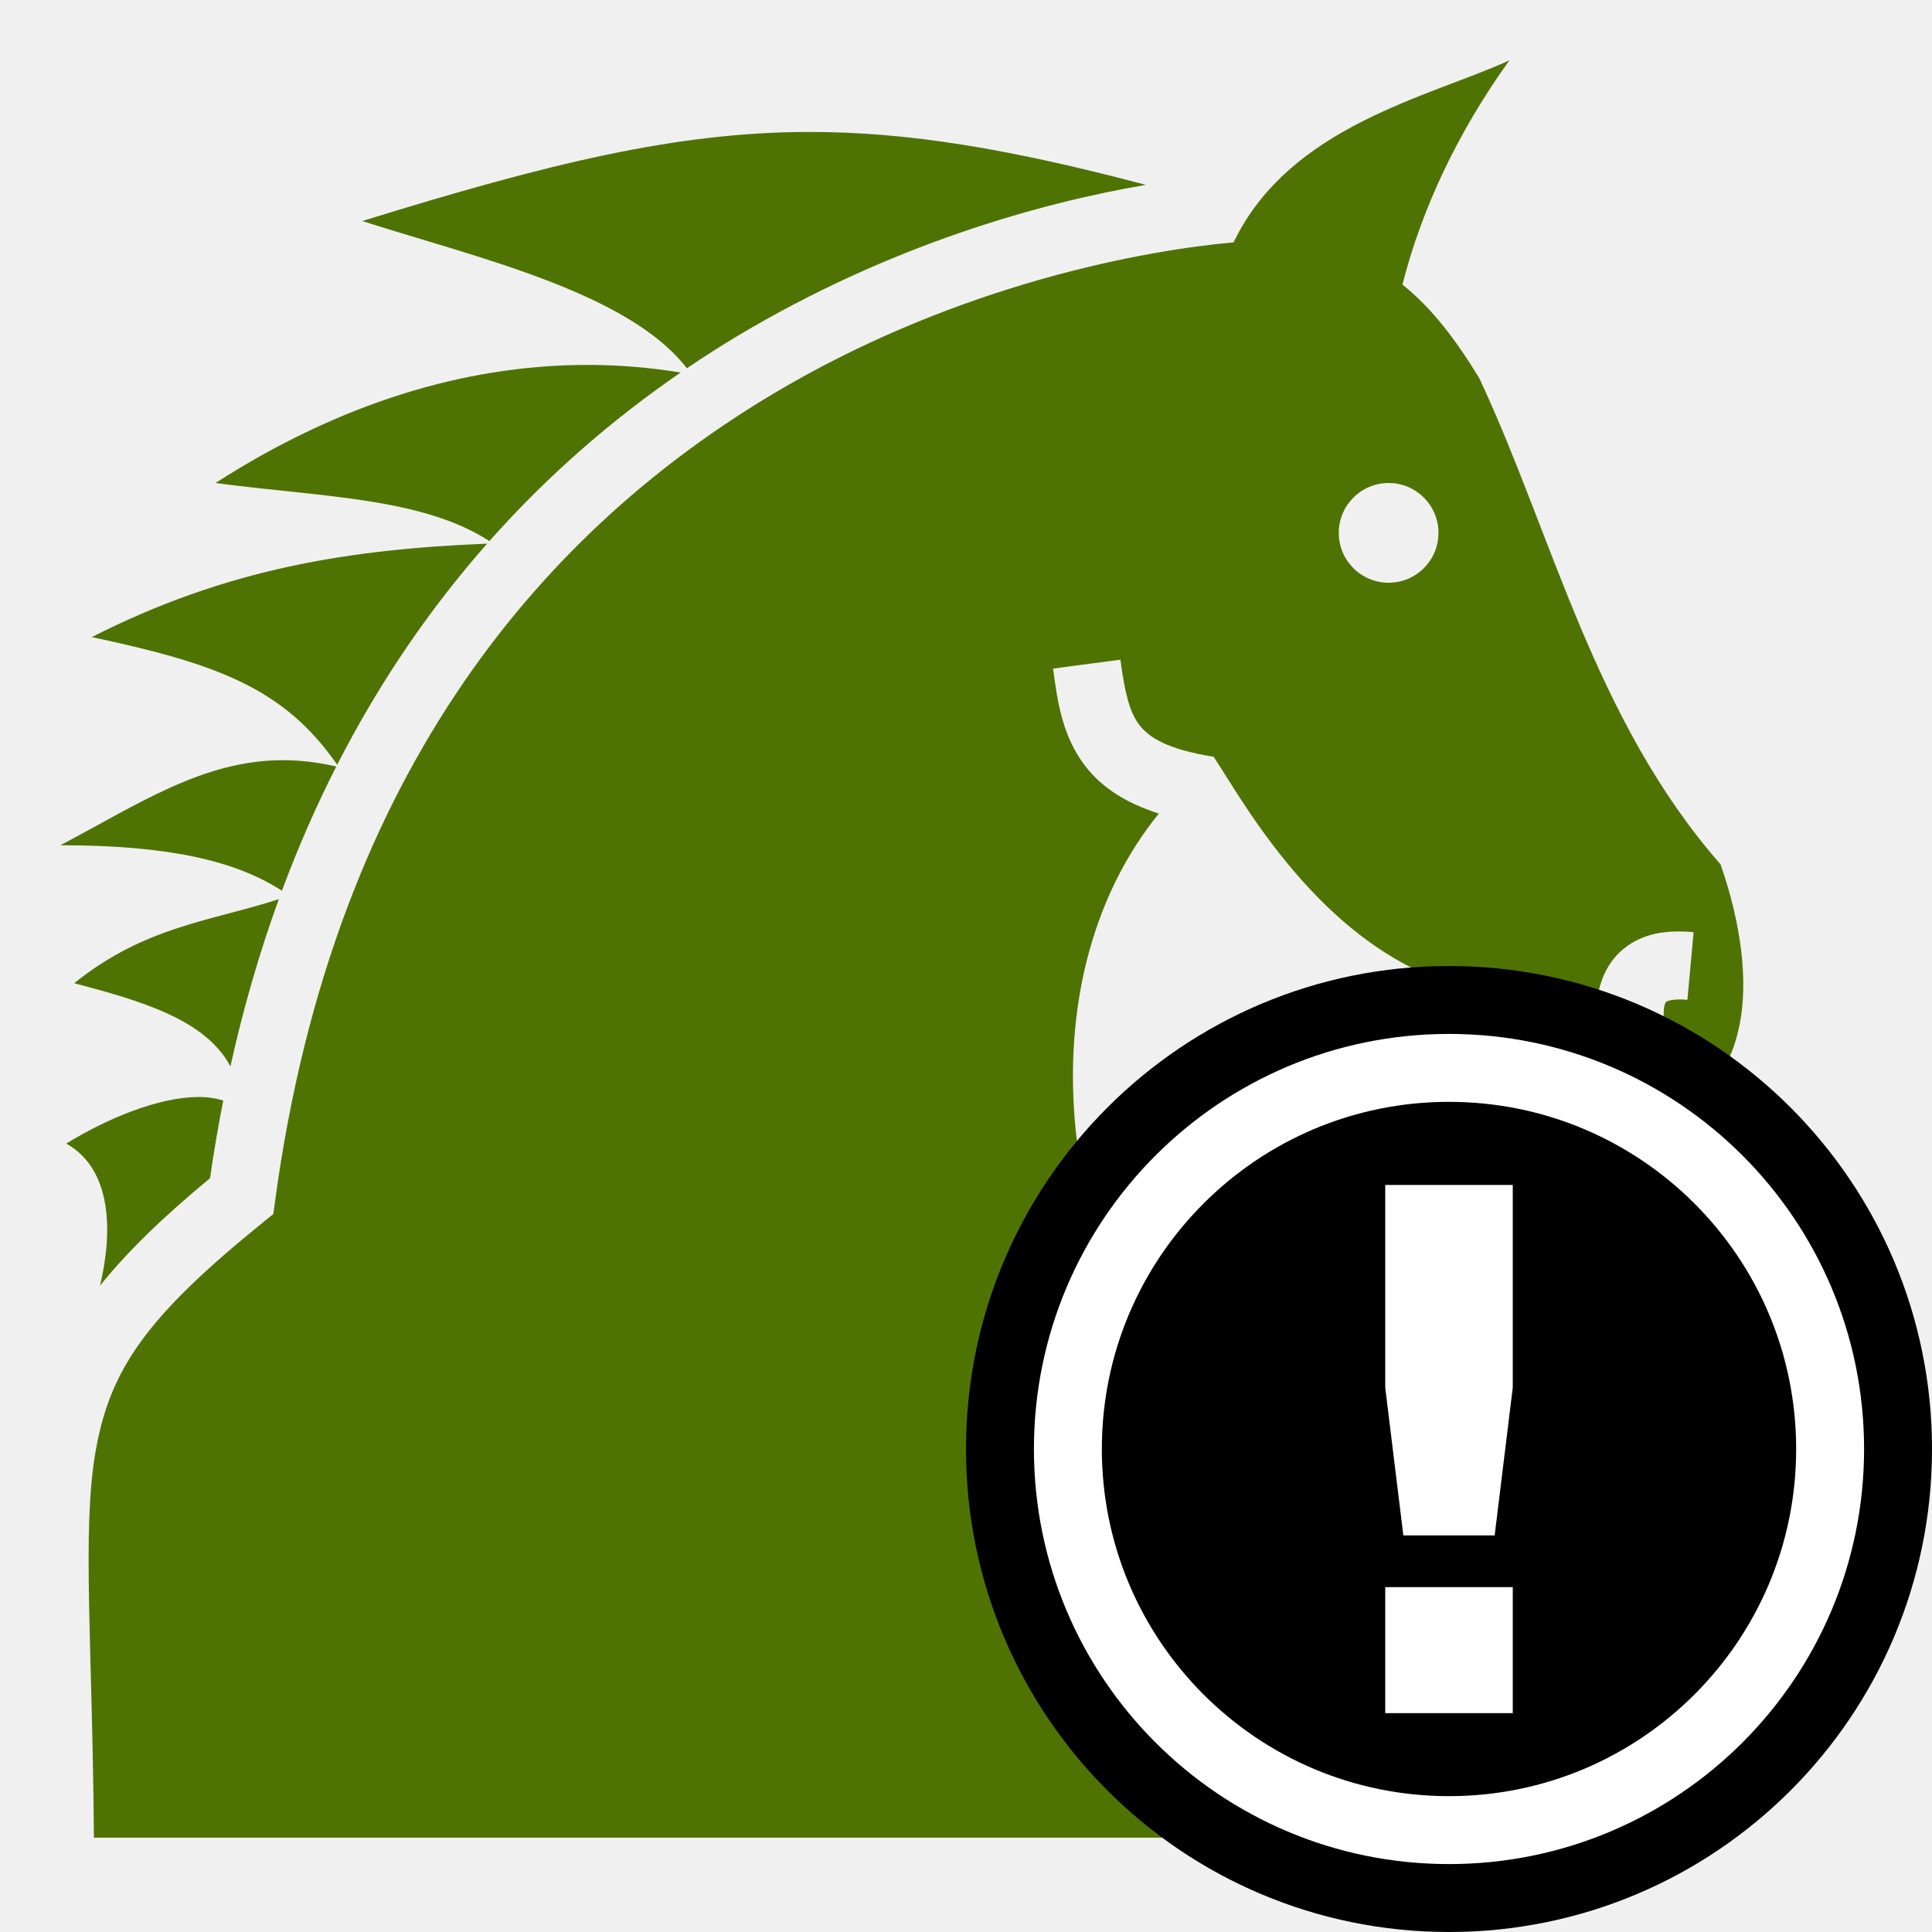
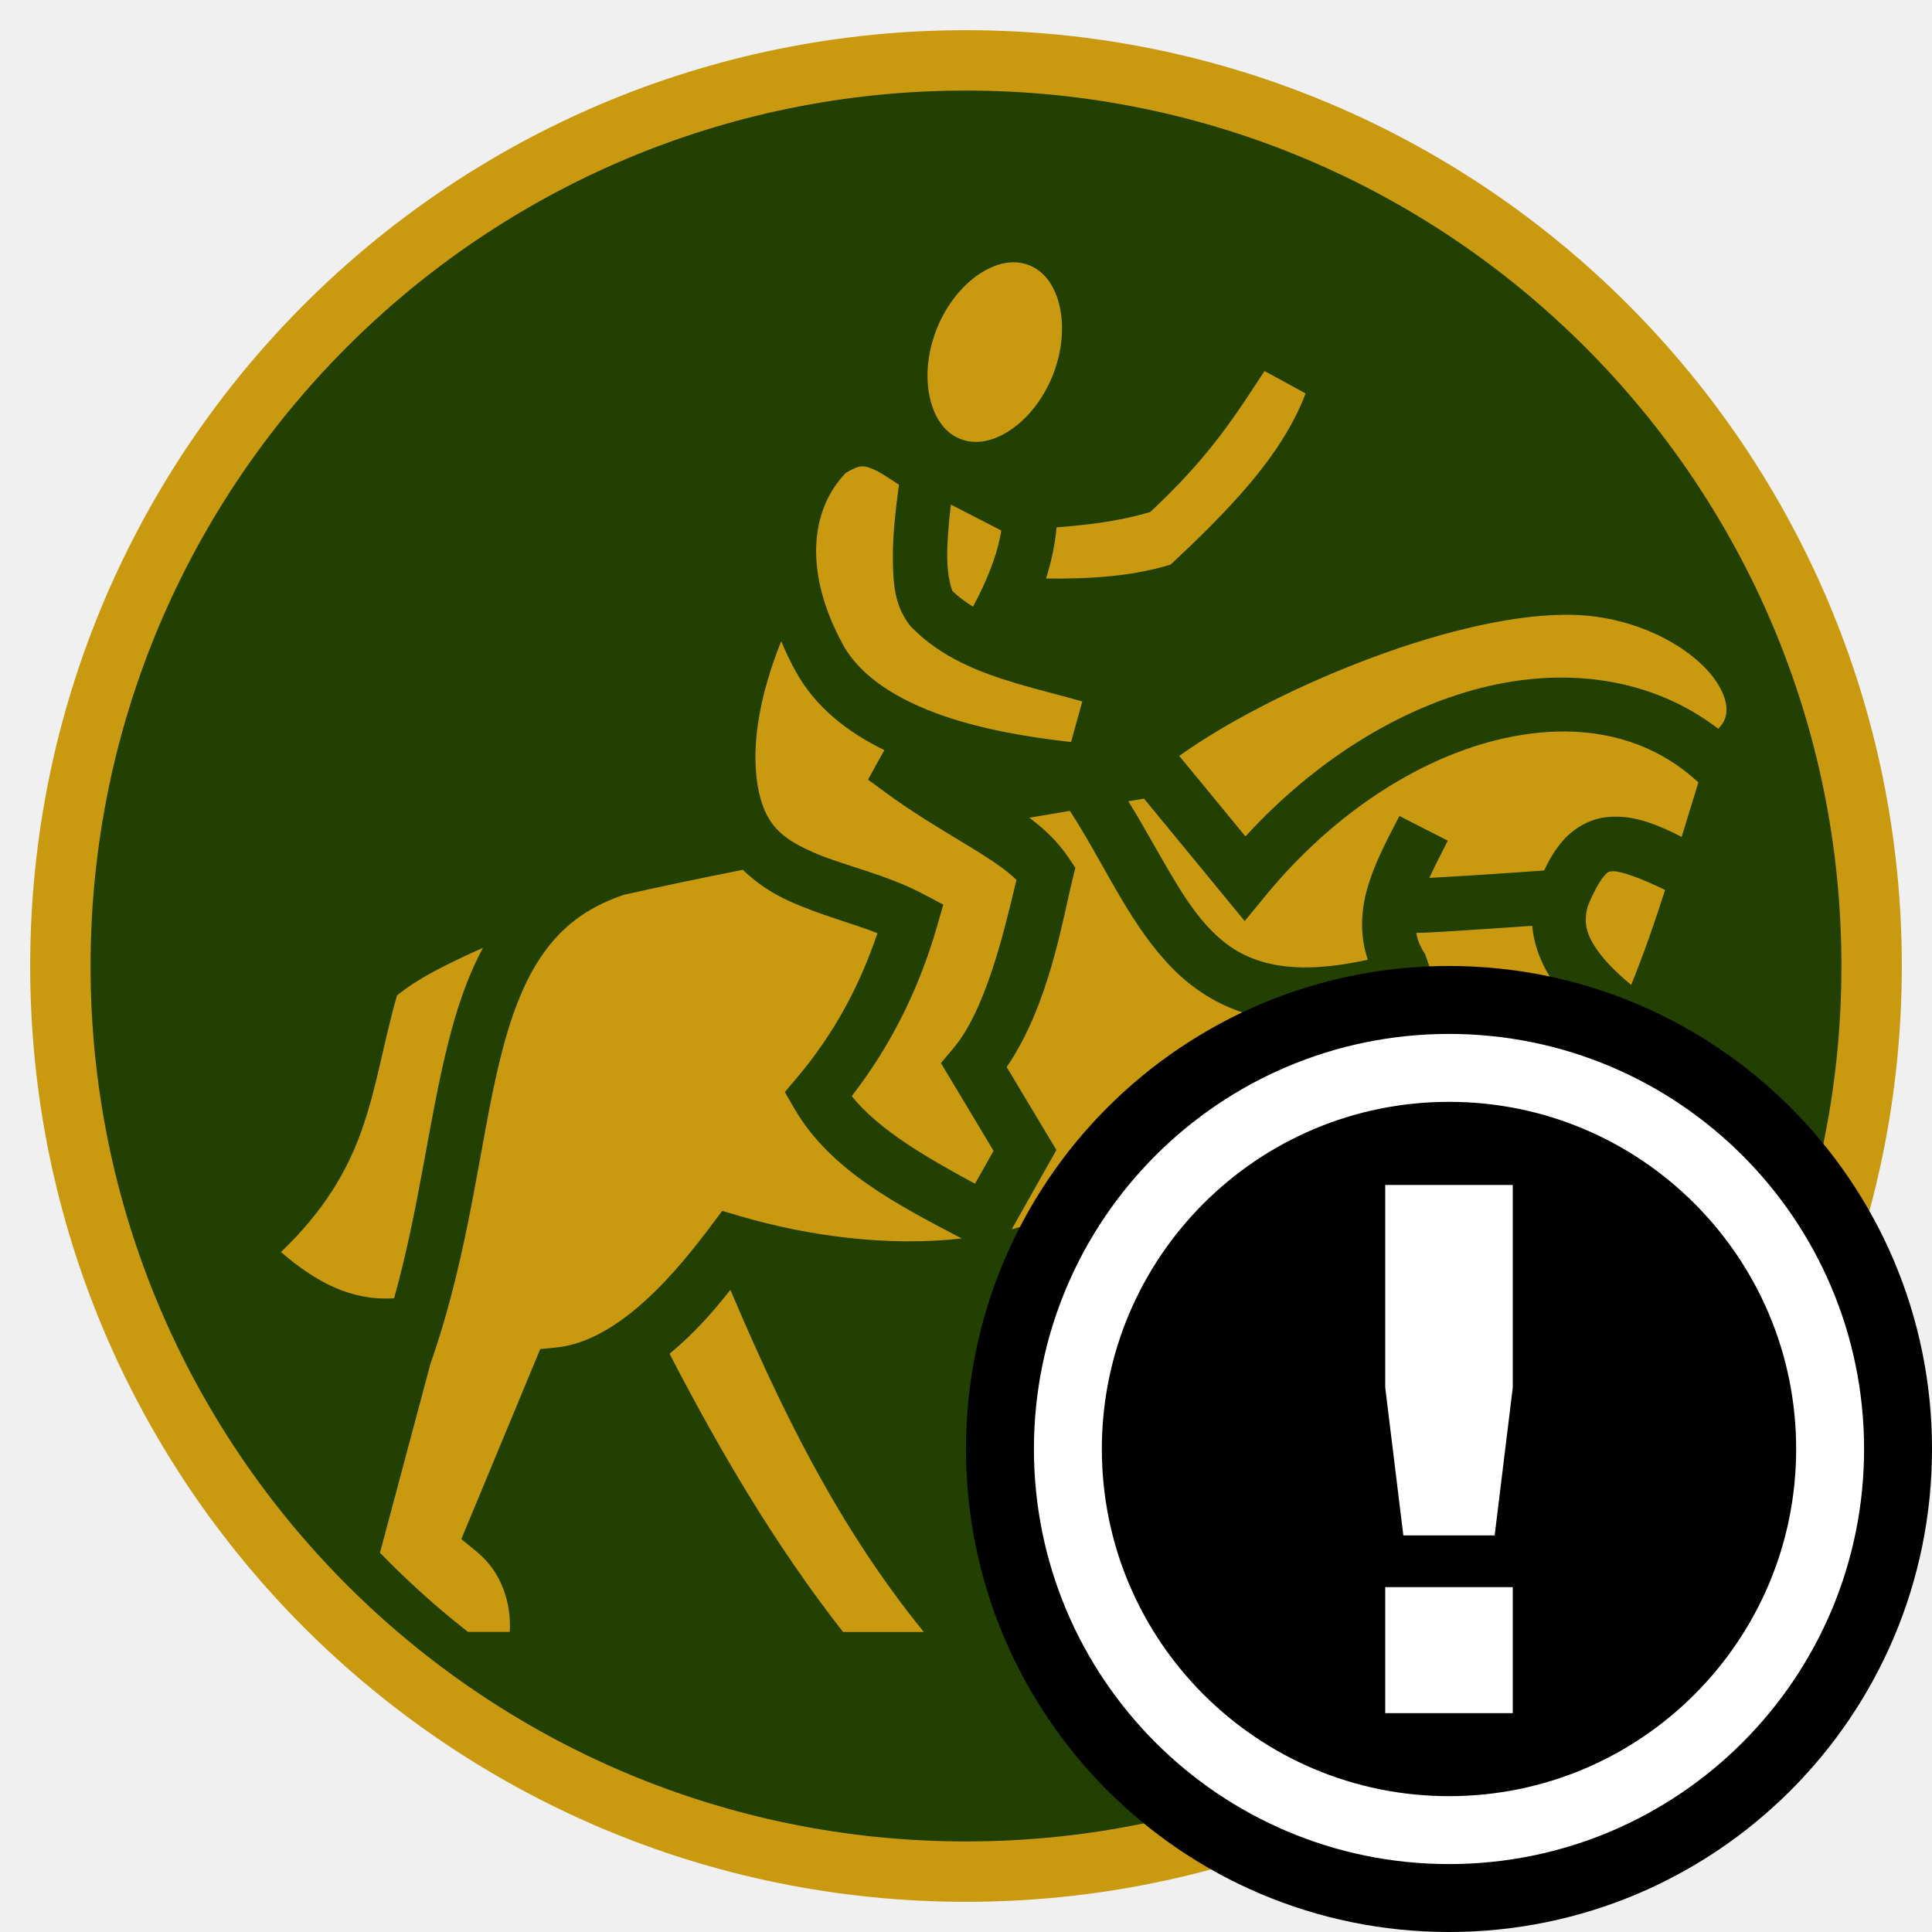
<svg xmlns="http://www.w3.org/2000/svg" style="height: 512px; width: 512px;" viewBox="0 0 512 512">
-   <g class="" style="" transform="translate(0,0)">
-     <path d="M400 16c-21.335 9.73-58.244 17.34-73.086 48.232-22.36 1.948-72.753 10.673-122.22 40.25-58.098 34.74-116.017 97.417-131.776 213.702l-.48 3.537-2.774 2.25c-30.87 25.002-40.657 38.937-44.416 61.153-3.536 20.9-.72 51.46-.363 101.877H328.36c3.455-16.892 10.44-29.245 12.472-41.568 2.337-14.176.19-29.938-20.812-58.547-43.078-58.683-46.853-129.458-12.916-171.28-8.654-2.765-15.09-6.887-19.458-12.546-6.115-7.924-7.4-17.006-8.57-25.884l17.848-2.352c1.112 8.446 2.38 13.88 4.97 17.237 2.59 3.356 7.31 6.472 19.55 8.46l-.022.128.172-.17 5.998 9.424c19.957 31.358 42.84 51.292 73.332 54.44l6.51.672 1.367 6.4c2.74 12.828 8.626 19.095 15.116 22.238 6.49 3.143 14.225 2.944 20.47.205 9.316-4.086 14.518-11.35 16.7-22.712 2.122-11.05.546-25.834-5.137-42.106-33.538-38.248-44.475-87.277-63.903-128.772-6.055-9.947-12.448-18.518-20.385-24.856C376.808 55.126 386.456 34.852 400 16zM214.068 34.97C179.55 35.06 146.075 43.06 96 58.58c31.146 9.92 70.397 18.9 86.037 39.01 4.463-3.017 8.94-5.88 13.418-8.56 40.51-24.22 80.387-35.286 108.23-40.04-35.854-9.477-63.047-14.094-89.617-14.023zM157.16 96.712c-1.13-.01-2.265-.01-3.402.004-30.353.37-63.1 9.745-96.647 31.283 27.186 3.672 54.67 3.724 72.58 15.398 15.9-17.92 33.144-32.634 50.677-44.668a151.904 151.904 0 0 0-23.207-2.017zM368 128a13.214 13.215 0 0 1 13.213 13.215A13.214 13.215 0 0 1 368 154.432a13.214 13.215 0 0 1-13.213-13.217A13.214 13.215 0 0 1 368 128zm-238.906 16.068c-36.395 1.495-68.903 6.53-104.76 24.766 33.236 7.095 50.913 13.507 65.025 33.83 11.522-22.53 25.045-41.93 39.734-58.596zM74.518 201.46C53.53 201.65 36.614 213.14 16 224c27.854 0 46.067 3.862 58.71 12.055 4.33-11.652 9.16-22.615 14.41-32.924-5.12-1.19-9.963-1.71-14.602-1.67zm-.623 36.82c-17.933 5.845-35.452 7.15-54.23 22.284 17.62 4.638 34.79 9.596 41.398 22.034 3.496-15.77 7.814-30.523 12.832-44.32zm370.142 8.57a42.449 42.449 0 0 1 4.783.187l-1.64 17.926c-3.928-.36-5.513.416-5.57.465-.058.048-1.035.656-.635 5.886l-17.95 1.372c-.638-8.35 1.297-16.207 6.955-20.997 4.245-3.593 9.206-4.735 14.057-4.84zM52.215 290.723c-10.352.13-23.76 5.646-34.656 12.334 12.173 6.83 12.357 23.472 8.938 37.668 7.3-9.105 16.855-18.323 29.158-28.48 1.016-7.043 2.19-13.9 3.506-20.585-2.082-.67-4.42-.97-6.947-.937z" fill="#4f7302" fill-opacity="1" />
+   <defs>
+     <clipPath id="icon-bg">
+       <circle cx="256" cy="256" r="240" fill="#214001" fill-opacity="1" stroke="#c99910" stroke-opacity="1" stroke-width="16" transform="translate(-51.2, -51.2) scale(1.2, 1.2) rotate(0, 256, 256) skewX(0) skewY(0)" />
+     </clipPath>
+   </defs>
+   <circle cx="256" cy="256" r="240" fill="#214001" fill-opacity="1" stroke="#c99910" stroke-opacity="1" stroke-width="16" />
+   <g class="" style="" transform="translate(10,-5)">
+     <path d="M258.962 29.14c-3.21.063-6.68 1.158-10.303 3.4-5.798 3.584-11.47 10.14-14.872 18.715-3.4 8.575-3.767 17.236-2.004 23.82 1.763 6.585 5.248 10.765 9.83 12.583 4.582 1.817 9.986 1.165 15.784-2.42 5.797-3.586 11.467-10.143 14.87-18.717 3.4-8.573 3.767-17.235 2.005-23.82-1.763-6.584-5.25-10.764-9.832-12.58a13.963 13.963 0 0 0-5.478-.98zm83.428 36.012c-8.823 13.437-17.545 27.577-36.268 45.2l-1.615 1.52-2.137.596c-9.165 2.554-19 3.7-28.863 4.48-.54 5.822-1.76 11.47-3.492 16.946 14.814.187 28.827-.778 41.297-4.62 18.26-17.188 36.623-35.375 44.685-56.7l-13.607-7.422zm-133.135 31.58c-.172 0-.348.005-.527.02-1.248.117-2.846.825-5.022 2.126-11.898 12.29-14.007 33.196-.867 57.082 5.73 10.42 18.094 18.277 33.66 23.58 13.165 4.485 28.138 7.013 41.808 8.51l3.71-13.443c-6.24-1.808-14.008-3.65-22.142-6.082-11.813-3.53-24.576-8.437-34.355-18.432l-.343-.35-.303-.388c-5.047-6.43-5.557-13.842-5.6-22.496-.037-7.045.813-15.254 2.02-24.023-3.345-2.203-6.258-4.21-8.39-5.088-1.395-.575-2.445-1.008-3.65-1.018zm29.242 12.676c-.806 6.653-1.25 12.573-1.226 17.36.035 6.717 1.526 10.814 1.69 11.21 1.988 1.936 4.304 3.67 6.87 5.24 4.536-8.52 8.03-16.96 9.363-25.23l-16.696-8.58zm202.955 36.5c-38.698.407-97.748 25.527-127.31 46.75l21.93 26.664c23.08-25.157 50.67-42.282 78.29-49.248 28.02-7.068 56.45-3.25 78.33 13.597 1.784-1.8 2.504-3.56 2.694-5.432.305-3.01-.998-7.446-4.865-12.283-7.734-9.675-24.947-19.342-45.388-20.008-1.204-.04-2.43-.052-3.68-.04zm-259.16 8.734c-6.568 16.39-10.208 33.35-7.805 47.883 2.263 13.104 8.145 17.46 18.125 21.94 9.99 4.483 23.807 7.117 36.907 14.036l6.466 3.417-2.022 7.03c-5.67 19.72-14.65 38.776-28.312 56.41 8.66 10.85 24.016 19.95 40.84 29.016l6.138-10.893-17.434-29.078 4.14-4.914c10.787-12.804 16.836-38.882 20.882-55.754-7.692-7.7-25.79-16.08-42.803-28.55l-6.36-4.66 3.784-6.917c.52-.952 1.076-1.906 1.62-2.86-12.188-5.97-22.86-14.237-29.39-26.11a97.3 97.3 0 0 1-4.778-9.995zm260.135 29.922c-7.587-.093-15.517.908-23.664 2.963-26.07 6.576-53.767 24.346-75.986 51.377l-6.952 8.457-33.34-40.54c-1.77.288-3.426.55-5.21.842 9.908 16.11 16.95 31.17 25.693 40.888 5.715 6.352 11.743 10.584 20.38 12.742 8.025 2.006 18.66 2.104 33.263-1.126-2.695-7.855-2.26-16.004-.318-23.077 2.52-9.172 7.08-17.28 10.78-24.534l16.035 8.184c-2.167 4.244-4.322 8.392-6.112 12.324 5.102-.272 13.1-.745 20.61-1.246 8.984-.6 14.34-.982 17.38-1.197 1.703-3.57 3.562-6.718 5.905-9.497 3.513-4.17 8.686-7.383 14.256-8.108a28.385 28.385 0 0 1 4.13-.234c6.8.114 13.423 2.692 21.293 6.686 1.867-6.108 3.71-12.142 5.54-18.045-12.05-11.18-27.044-16.652-43.683-16.856zM277.92 210.86c-4.448.743-8.952 1.51-13.448 2.27 5.022 3.758 9.534 8.032 13.05 13.293l2.204 3.297-.948 3.852c-3.357 13.658-7.853 41.85-21.802 62.15l16.474 27.48-14.802 26.26c6.94-1.8 13.538-4.246 19.607-7.447l11-5.8 2.074 12.26c5.978 35.36-13.102 68.48-22.475 99.294 6.508 9.05 12.247 14.98 17.275 20.388 4.097 4.407 8.004 9.006 10.654 14.683h28.254c-1.863-9.857-5.227-15.497-17.834-26.75l-5.578-4.98 3.87-6.396c15.287-25.248 24.903-82.92 28.925-111.46l.92-6.526 6.503-1.092c10.253-1.72 16.833-5.857 22.162-11.826 5.33-5.97 9.233-14.076 12.258-23.29 1.334-4.067 2.448-8.31 3.478-12.62-16.163 3.494-29.45 3.68-40.754.855-12.36-3.088-21.957-9.893-29.4-18.164-12.948-14.39-20.65-32.733-31.665-49.73zm-108.337 19.524c-14.047 2.79-27.408 5.57-39.43 8.29-12.594 4.275-20.655 10.807-26.92 19.765-6.32 9.03-10.644 20.798-14.083 34.75-6.85 27.778-10.026 63.737-23.073 100.858l-17.465 65.434c3.948 3.74 7.722 6.273 11.717 9.855 3.488 3.13 6.69 7.757 8.58 13.504h23.447c.593-9.5-2.71-19.834-10.856-26.5l-5.18-4.235 26.142-62.953 5.35-.537c21.24-2.133 40.548-26.11 51.19-40.262l3.75-4.982 5.982 1.758c22.6 6.637 49.11 10.156 73.326 7.377-21.107-11.086-43.545-22.54-55.405-43.017l-3.175-5.483 4.09-4.84c12.58-14.873 20.877-30.868 26.6-47.8-8.712-3.39-18.953-6.002-28.93-10.48-5.508-2.472-10.967-5.897-15.657-10.5zm288.38.46a3.232 3.232 0 0 0-.493.02c-1.118.146-1.406.185-2.817 1.858-1.352 1.604-3.214 4.944-5.216 9.785-1.614 5.982-.063 10.297 4.242 15.903 2.565 3.34 6.158 6.746 10.16 10.117 4.106-10.06 7.79-20.716 11.25-31.467-9.026-4.414-14.86-6.17-17.128-6.217zm-340.25 13.26c-.02 0-.32.076-.358.08.37.02.43-.086.36-.08zm313.353 4.83c-4.126.288-5.917.422-12.262.845-10.82.72-21.303 1.44-26.12 1.497.313 2.1 1.08 4.127 2.41 6.265l.532.854.33.95c.627 1.807 1.2 3.502 1.744 5.15 2.49 4.435 9.938 11.22 20.264 16.535 10.333 5.317 23.014 9.548 34.29 11.682a161.568 161.568 0 0 0 3.876-7.19c-5.863-4.615-11.877-9.832-16.727-16.148-4.34-5.652-7.67-12.72-8.337-20.44zm-347.57 7.306c-5.687 2.507-11.285 5.163-16.114 7.74-6.134 3.273-10.633 6.54-12.37 8.03-4.556 15.79-6.52 30.088-11.78 44.884-4.72 13.276-12.487 26.58-26.66 40.11 11.624 10 23.234 16.21 37.47 15.316 8.202-29.22 11.38-58.08 17.63-83.44 2.888-11.71 6.472-22.743 11.825-32.64zm320.41 37.61c.224 5.742-.135 11.87-.944 19.608-.05 6.863 3.644 11.33 9.248 12.71 5.623 1.388 14.58-.295 24.822-12.622l.204-.244.22-.23a81.578 81.578 0 0 0 3.836-4.324c-10.776-2.654-21.76-6.668-31.562-11.71a138.221 138.221 0 0 1-5.825-3.19zm-27.463 33.017c-6.36 6.718-14.816 11.936-25.082 14.857-.01.077-.026.17-.037.248l15.336 17.203-8.665 25.655-14.53 3.216c-1.706 8.07-3.678 16.264-5.95 24.278.423.08.85.17 1.27.246 10.442 1.892 19.172 1.915 26.915-1.684 17.515-18.86 28.118-31.565 31.95-53.44-1.87-7.903-10.127-20.008-19.666-29.138-.512-.49-1.026-.967-1.54-1.44zm-210.993 42.66c-5.333 6.792-12.013 14.51-20.16 21.164 16.307 31.444 34.568 62.892 57.48 92.173h26.753c-28.96-35.58-47.84-75.123-64.073-113.336z" fill="#c99910" clip-path="url(#icon-bg)" transform="translate(51.2, 51.2) scale(0.8, 0.8) rotate(0, 256, 256) skewX(0) skewY(0)" fill-opacity="1" />
  </g>
  <g class="" style="" transform="translate(256,256)">
    <g>
      <circle cx="128" cy="128" r="128" fill="#000" fill-opacity="1" />
      <circle stroke="#fff" stroke-opacity="1" fill="#000" fill-opacity="1" stroke-width="18" cx="128" cy="128" r="101" />
      <path fill="#fff" fill-opacity="1" d="M111.1 58.03h33.8v53.67l-4.8 39.2h-24.2l-4.8-39.2zm0 106.57h33.8V198h-33.8z" />
    </g>
  </g>
</svg>
